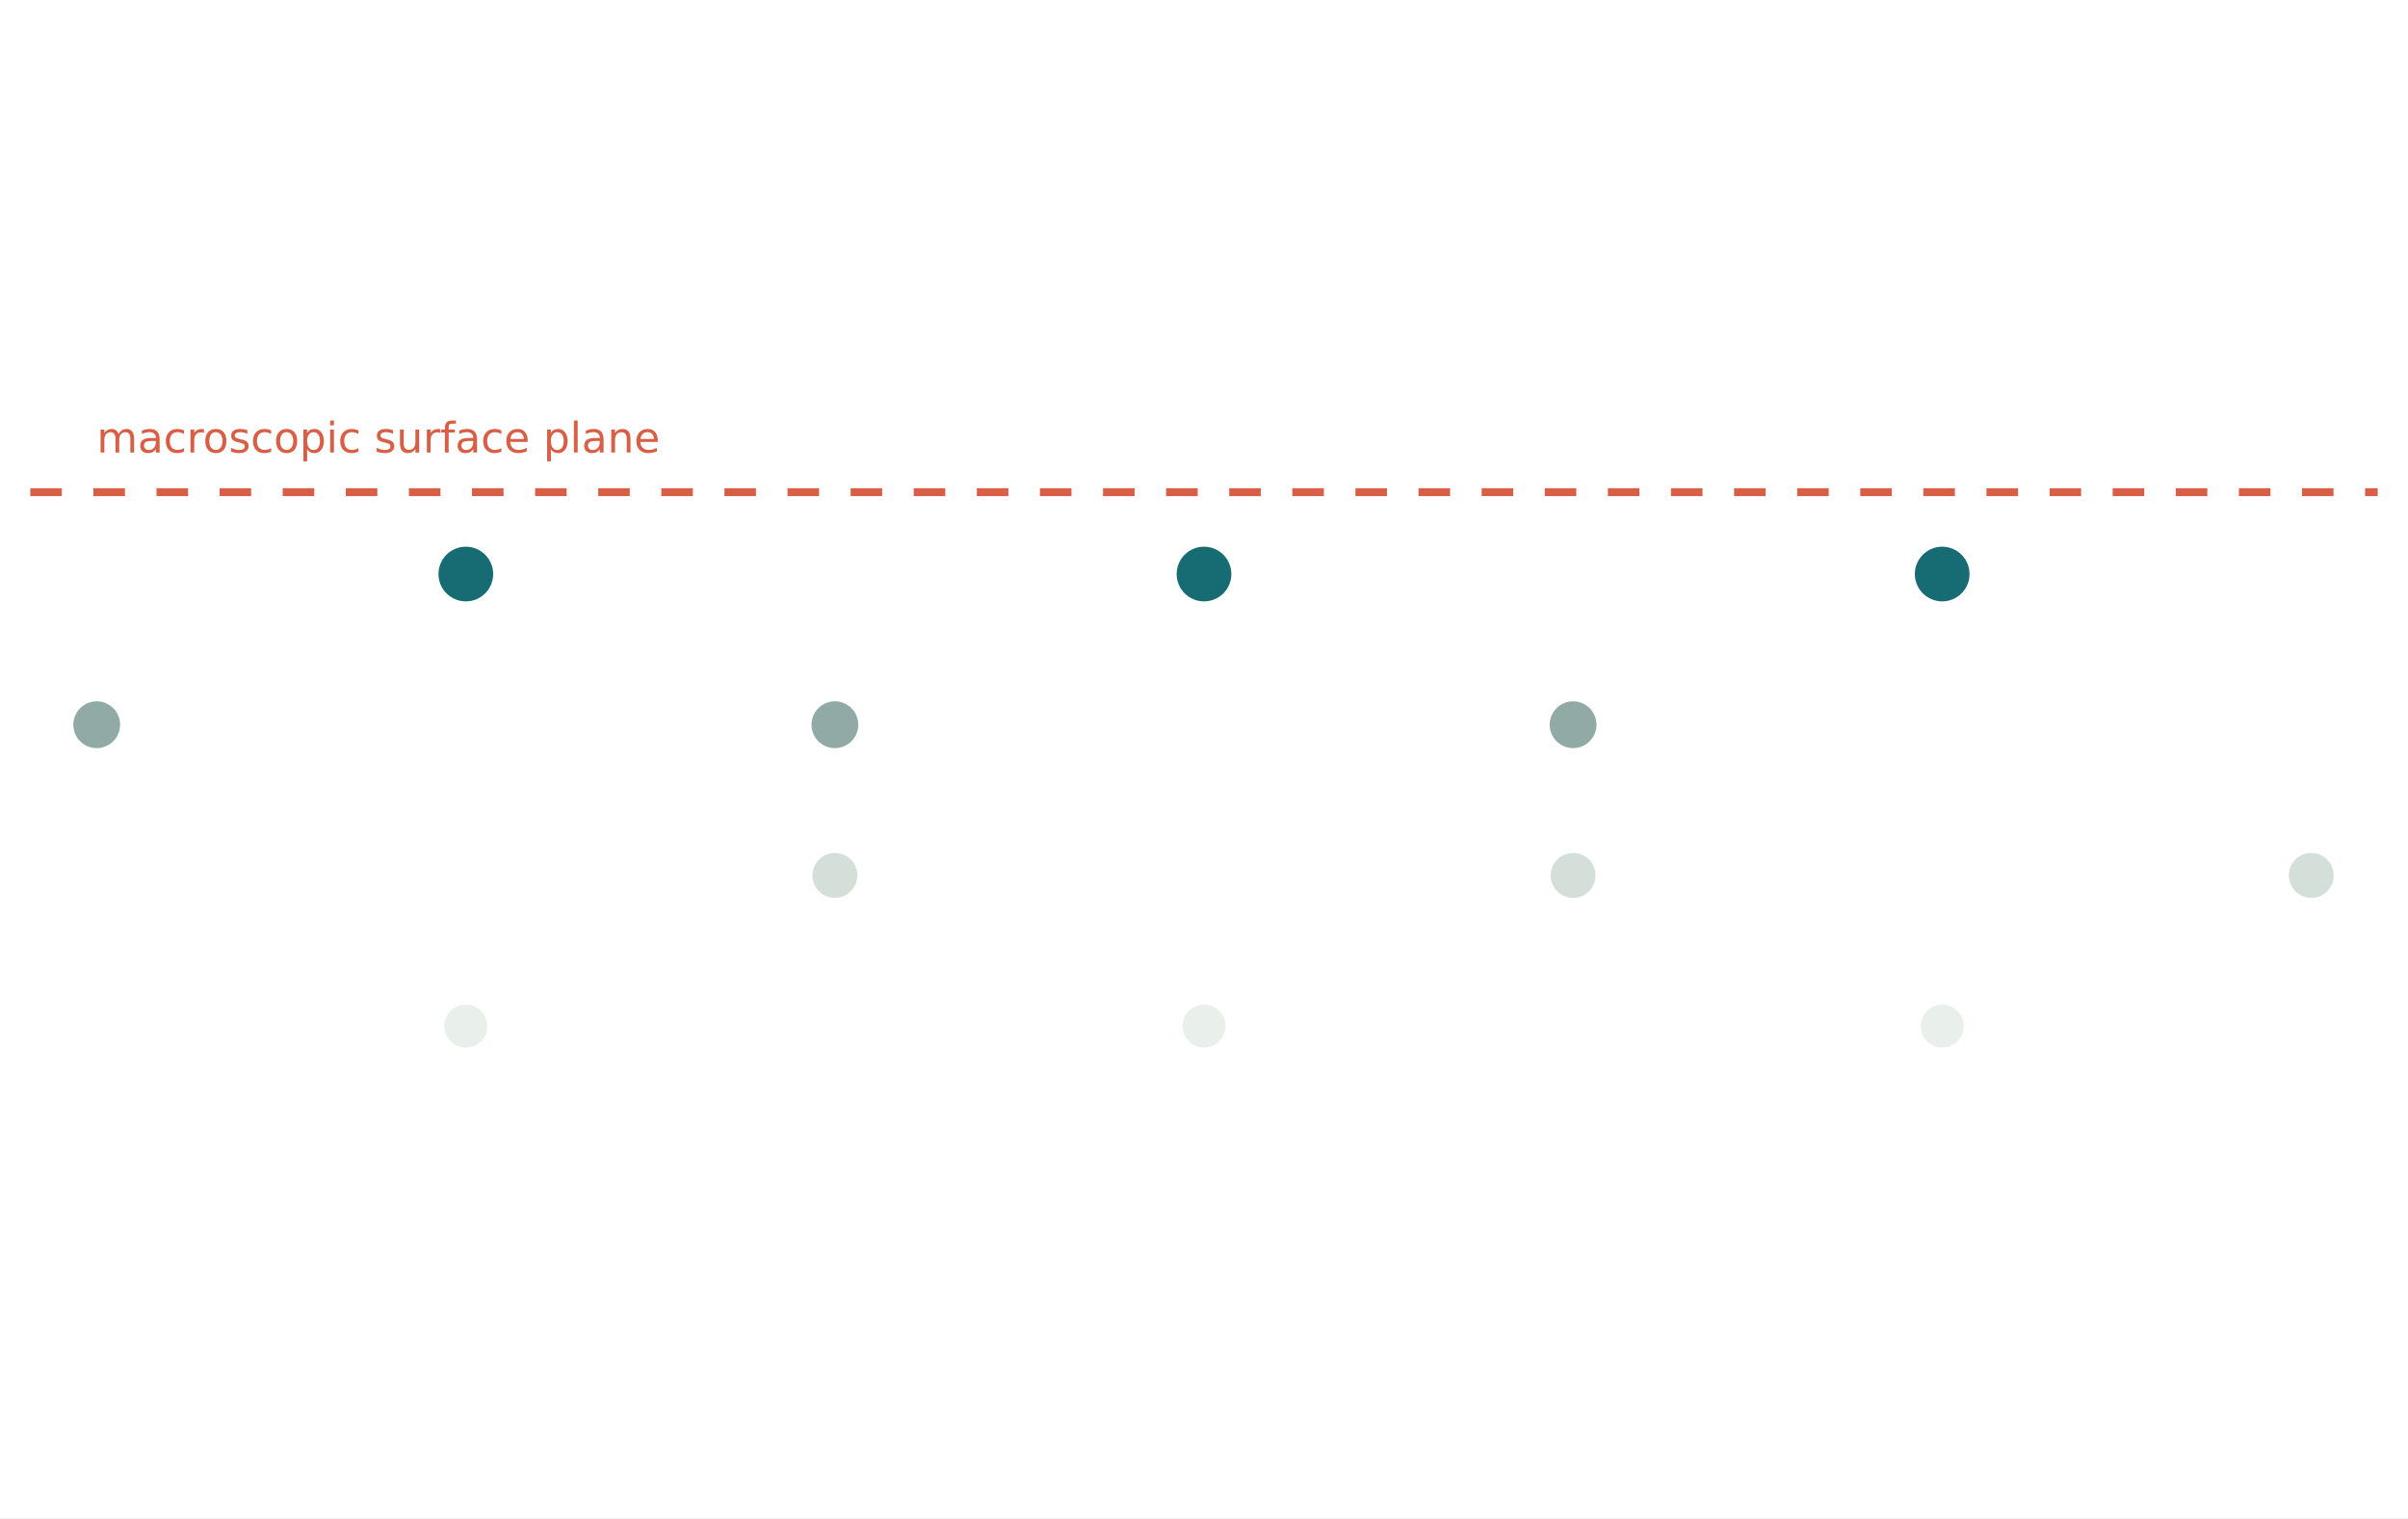
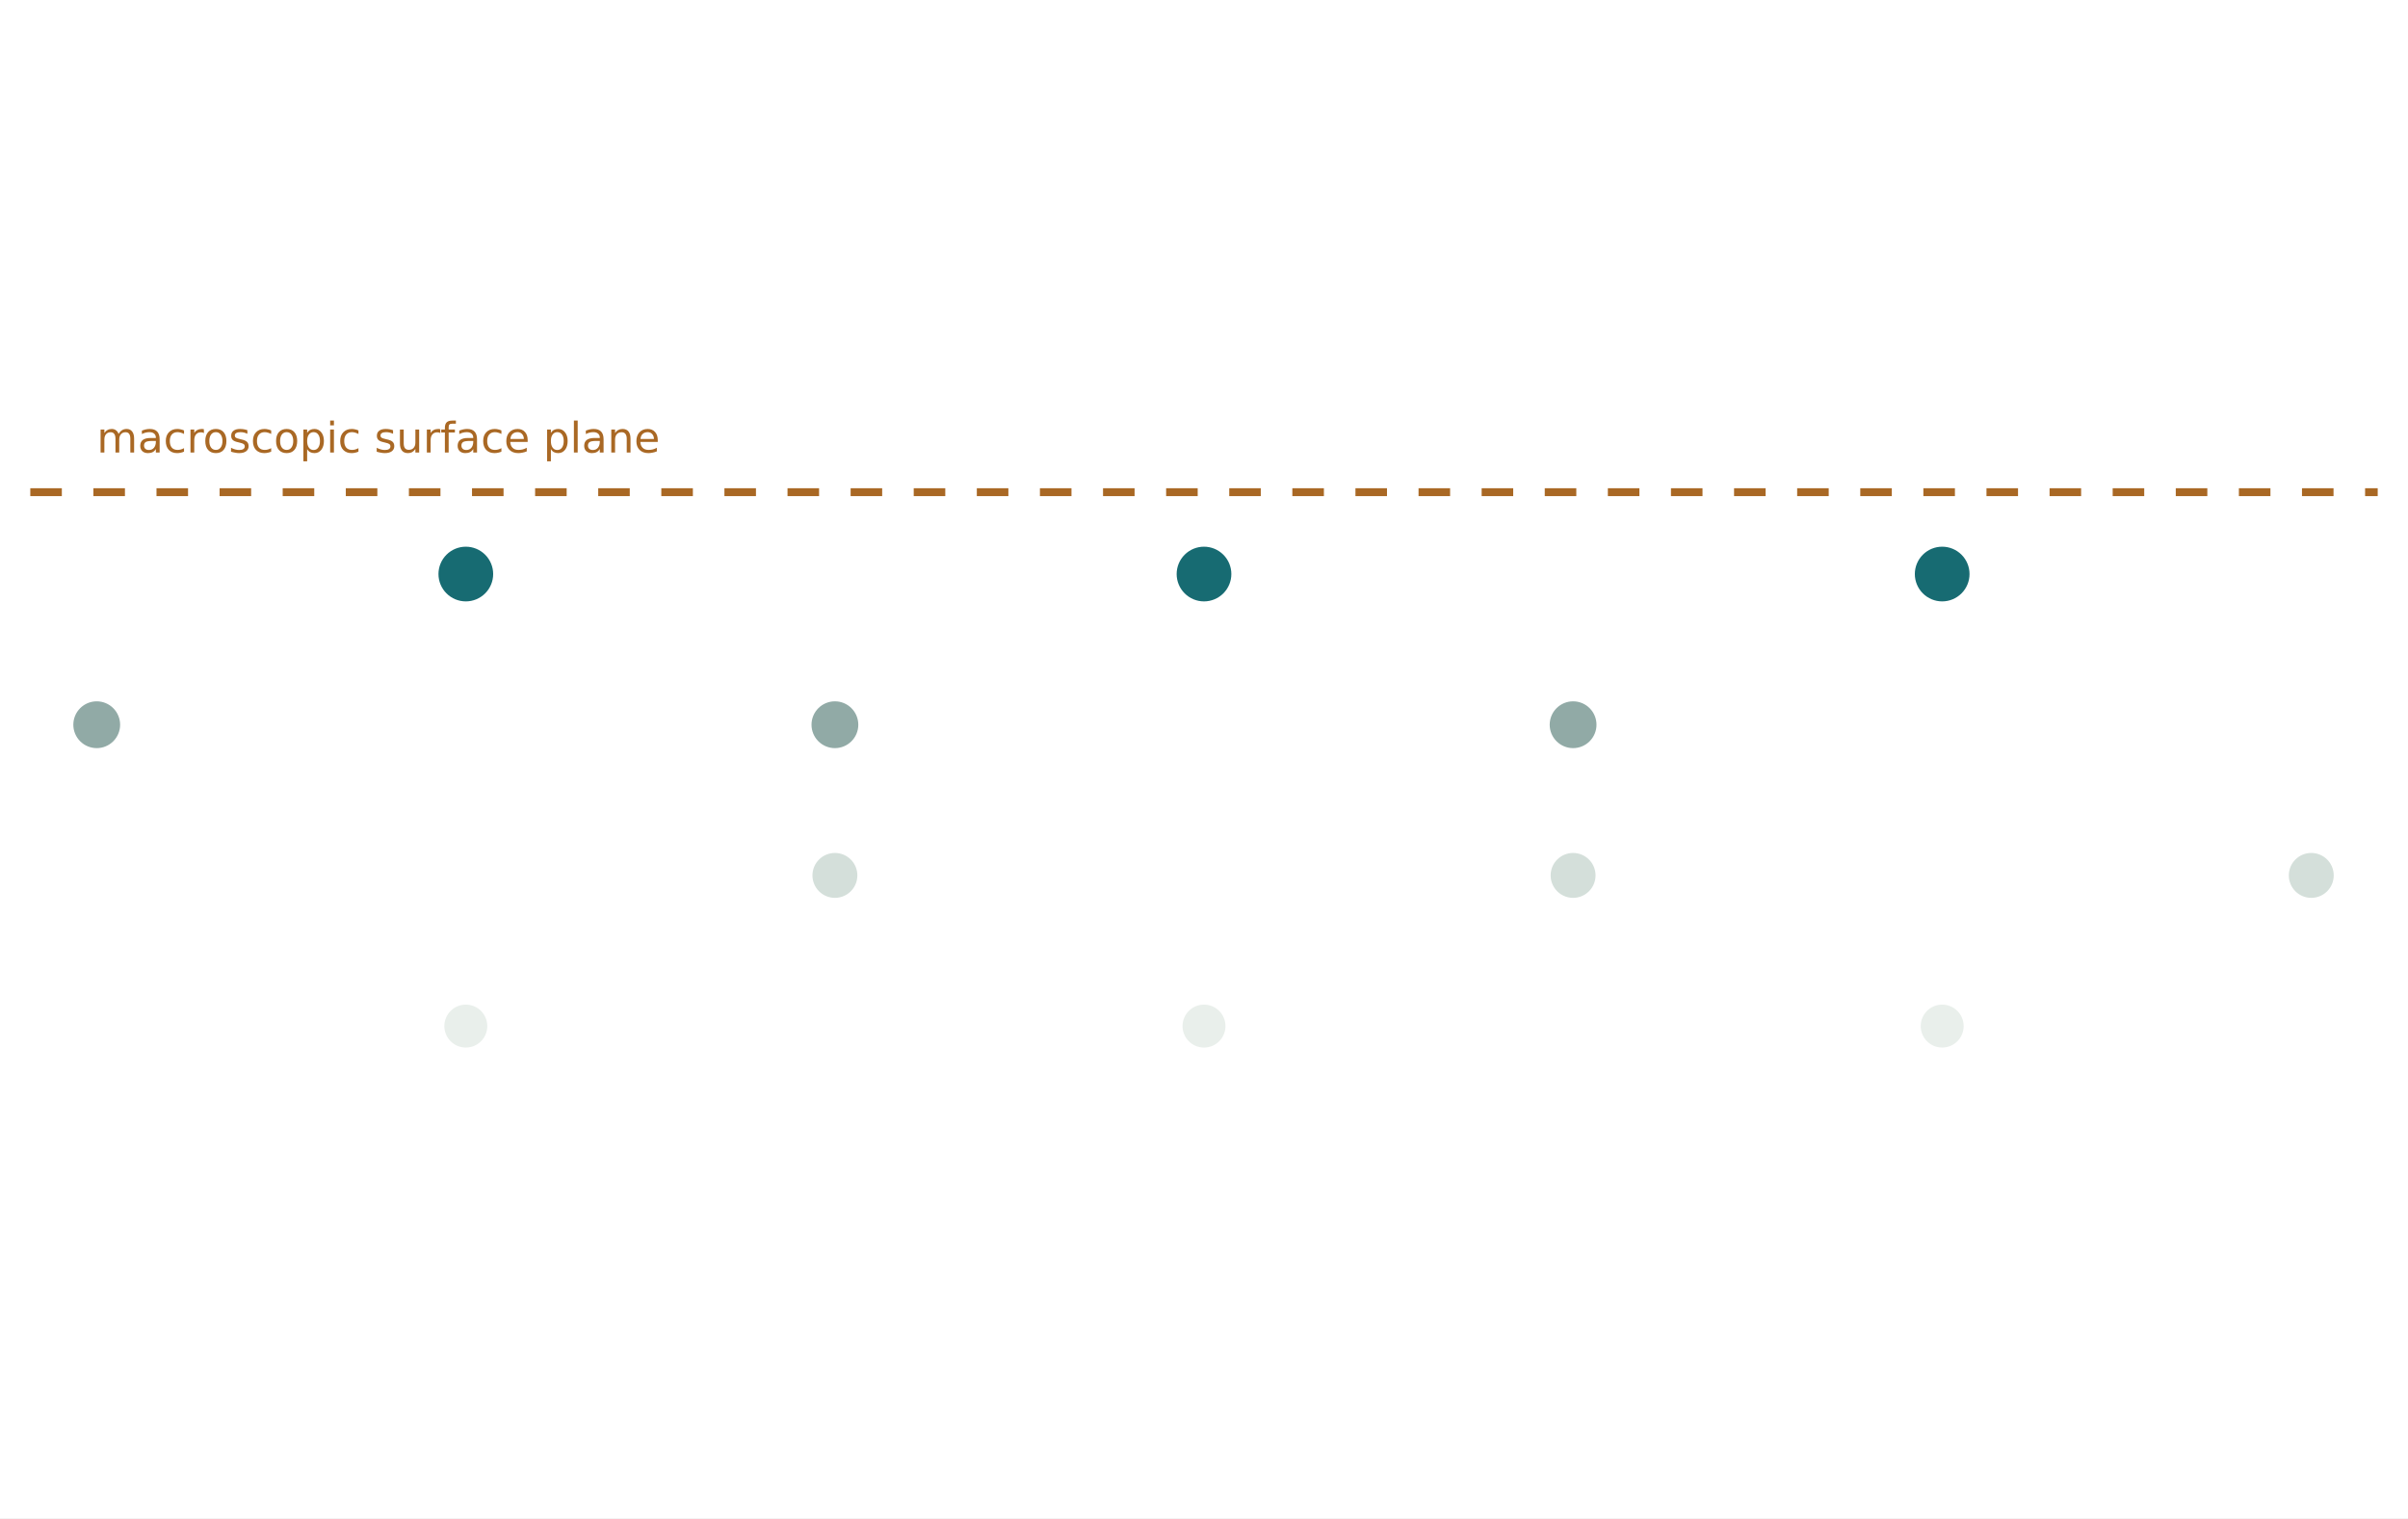
<svg xmlns="http://www.w3.org/2000/svg" xmlns:xlink="http://www.w3.org/1999/xlink" width="457.92pt" height="288.72pt" viewBox="0 0 457.92 288.72" version="1.1">
  <defs>
    <style type="text/css">*{stroke-linejoin: round; stroke-linecap: butt}</style>
  </defs>
  <g id="figure_1">
    <g id="patch_1">
      <path d="M 0 288.72 L 457.92 288.72 L 457.92 0 L 0 0 z " style="fill: #ffffff" />
    </g>
    <g id="axes_1">
      <g id="line2d_1">
-         <path d="M 5.76 93.597 L 452.16 93.597 " clip-path="url(#p948fd671a4)" style="fill: none; stroke-dasharray: 6,6; stroke-dashoffset: 0; stroke: #d85f45; stroke-width: 1.5" />
+         <path d="M 5.76 93.597 L 452.16 93.597 " clip-path="url(#p948fd671a4)" style="fill: none; stroke-dasharray: 6,6; stroke-dashoffset: 0; stroke: #a96824; stroke-width: 1.5" />
      </g>
      <g id="text_1">
-         <text style="font-size: 8px; font-family: 'DejaVu Sans'; text-anchor: start; fill: #d85f45" x="18.394" y="86.053" transform="rotate(-0 18.39396 86.05317)">macroscopic surface plane</text>
+         <text style="font-size: 8px; font-family: 'DejaVu Sans'; text-anchor: start; fill: #a96824" x="18.394" y="86.053" transform="rotate(-0 18.39396 86.05317)">macroscopic surface plane</text>
      </g>
      <g id="PathCollection_1">
        <defs>
          <path id="m15e4abf12c" d="M 0 4.583 C 1.215 4.583 2.381 4.1 3.24 3.24 C 4.1 2.381 4.583 1.215 4.583 0 C 4.583 -1.215 4.1 -2.381 3.24 -3.24 C 2.381 -4.1 1.215 -4.583 0 -4.583 C -1.215 -4.583 -2.381 -4.1 -3.24 -3.24 C -4.1 -2.381 -4.583 -1.215 -4.583 0 C -4.583 1.215 -4.1 2.381 -3.24 3.24 C -2.381 4.1 -1.215 4.583 0 4.583 z " style="stroke: #ffffff" />
        </defs>
        <g clip-path="url(#p948fd671a4)">
          <use xlink:href="#m15e4abf12c" x="88.583" y="195.123" style="fill: #e9efeb; stroke: #ffffff" />
        </g>
      </g>
      <g id="PathCollection_2">
        <defs>
          <path id="mc2a5256831" d="M 0 4.77 C 1.265 4.77 2.478 4.267 3.373 3.373 C 4.267 2.478 4.77 1.265 4.77 0 C 4.77 -1.265 4.267 -2.478 3.373 -3.373 C 2.478 -4.267 1.265 -4.77 0 -4.77 C -1.265 -4.77 -2.478 -4.267 -3.373 -3.373 C -4.267 -2.478 -4.77 -1.265 -4.77 0 C -4.77 1.265 -4.267 2.478 -3.373 3.373 C -2.478 4.267 -1.265 4.77 0 4.77 z " style="stroke: #ffffff" />
        </defs>
        <g clip-path="url(#p948fd671a4)">
          <use xlink:href="#mc2a5256831" x="158.771" y="166.469" style="fill: #d4dfda; stroke: #ffffff" />
        </g>
      </g>
      <g id="PathCollection_3">
        <defs>
          <path id="m2b01c09186" d="M 0 4.95 C 1.313 4.95 2.572 4.428 3.5 3.5 C 4.428 2.572 4.95 1.313 4.95 0 C 4.95 -1.313 4.428 -2.572 3.5 -3.5 C 2.572 -4.428 1.313 -4.95 0 -4.95 C -1.313 -4.95 -2.572 -4.428 -3.5 -3.5 C -4.428 -2.572 -4.95 -1.313 -4.95 0 C -4.95 1.313 -4.428 2.572 -3.5 3.5 C -2.572 4.428 -1.313 4.95 0 4.95 z " style="stroke: #ffffff" />
        </defs>
        <g clip-path="url(#p948fd671a4)">
          <use xlink:href="#m2b01c09186" x="18.394" y="137.815" style="fill: #91aaa6; stroke: #ffffff" />
        </g>
      </g>
      <g id="PathCollection_4">
        <defs>
          <path id="mde119c5b81" d="M 0 5.701 C 1.512 5.701 2.962 5.1 4.031 4.031 C 5.1 2.962 5.701 1.512 5.701 0 C 5.701 -1.512 5.1 -2.962 4.031 -4.031 C 2.962 -5.1 1.512 -5.701 0 -5.701 C -1.512 -5.701 -2.962 -5.1 -4.031 -4.031 C -5.1 -2.962 -5.701 -1.512 -5.701 0 C -5.701 1.512 -5.1 2.962 -4.031 4.031 C -2.962 5.1 -1.512 5.701 0 5.701 z " style="stroke: #ffffff" />
        </defs>
        <g clip-path="url(#p948fd671a4)">
          <use xlink:href="#mde119c5b81" x="88.583" y="109.16" style="fill: #176b72; stroke: #ffffff" />
        </g>
      </g>
      <g id="PathCollection_5">
        <g clip-path="url(#p948fd671a4)">
          <use xlink:href="#m15e4abf12c" x="228.96" y="195.123" style="fill: #e9efeb; stroke: #ffffff" />
        </g>
      </g>
      <g id="PathCollection_6">
        <g clip-path="url(#p948fd671a4)">
          <use xlink:href="#mc2a5256831" x="299.149" y="166.469" style="fill: #d4dfda; stroke: #ffffff" />
        </g>
      </g>
      <g id="PathCollection_7">
        <g clip-path="url(#p948fd671a4)">
          <use xlink:href="#m2b01c09186" x="158.771" y="137.815" style="fill: #91aaa6; stroke: #ffffff" />
        </g>
      </g>
      <g id="PathCollection_8">
        <g clip-path="url(#p948fd671a4)">
          <use xlink:href="#mde119c5b81" x="228.96" y="109.16" style="fill: #176b72; stroke: #ffffff" />
        </g>
      </g>
      <g id="PathCollection_9">
        <g clip-path="url(#p948fd671a4)">
          <use xlink:href="#m15e4abf12c" x="369.337" y="195.123" style="fill: #e9efeb; stroke: #ffffff" />
        </g>
      </g>
      <g id="PathCollection_10">
        <g clip-path="url(#p948fd671a4)">
          <use xlink:href="#mc2a5256831" x="439.526" y="166.469" style="fill: #d4dfda; stroke: #ffffff" />
        </g>
      </g>
      <g id="PathCollection_11">
        <g clip-path="url(#p948fd671a4)">
          <use xlink:href="#m2b01c09186" x="299.149" y="137.815" style="fill: #91aaa6; stroke: #ffffff" />
        </g>
      </g>
      <g id="PathCollection_12">
        <g clip-path="url(#p948fd671a4)">
          <use xlink:href="#mde119c5b81" x="369.337" y="109.16" style="fill: #176b72; stroke: #ffffff" />
        </g>
      </g>
    </g>
  </g>
  <defs>
    <clipPath id="p948fd671a4">
      <rect x="5.76" y="5.76" width="446.4" height="277.2" />
    </clipPath>
  </defs>
</svg>
